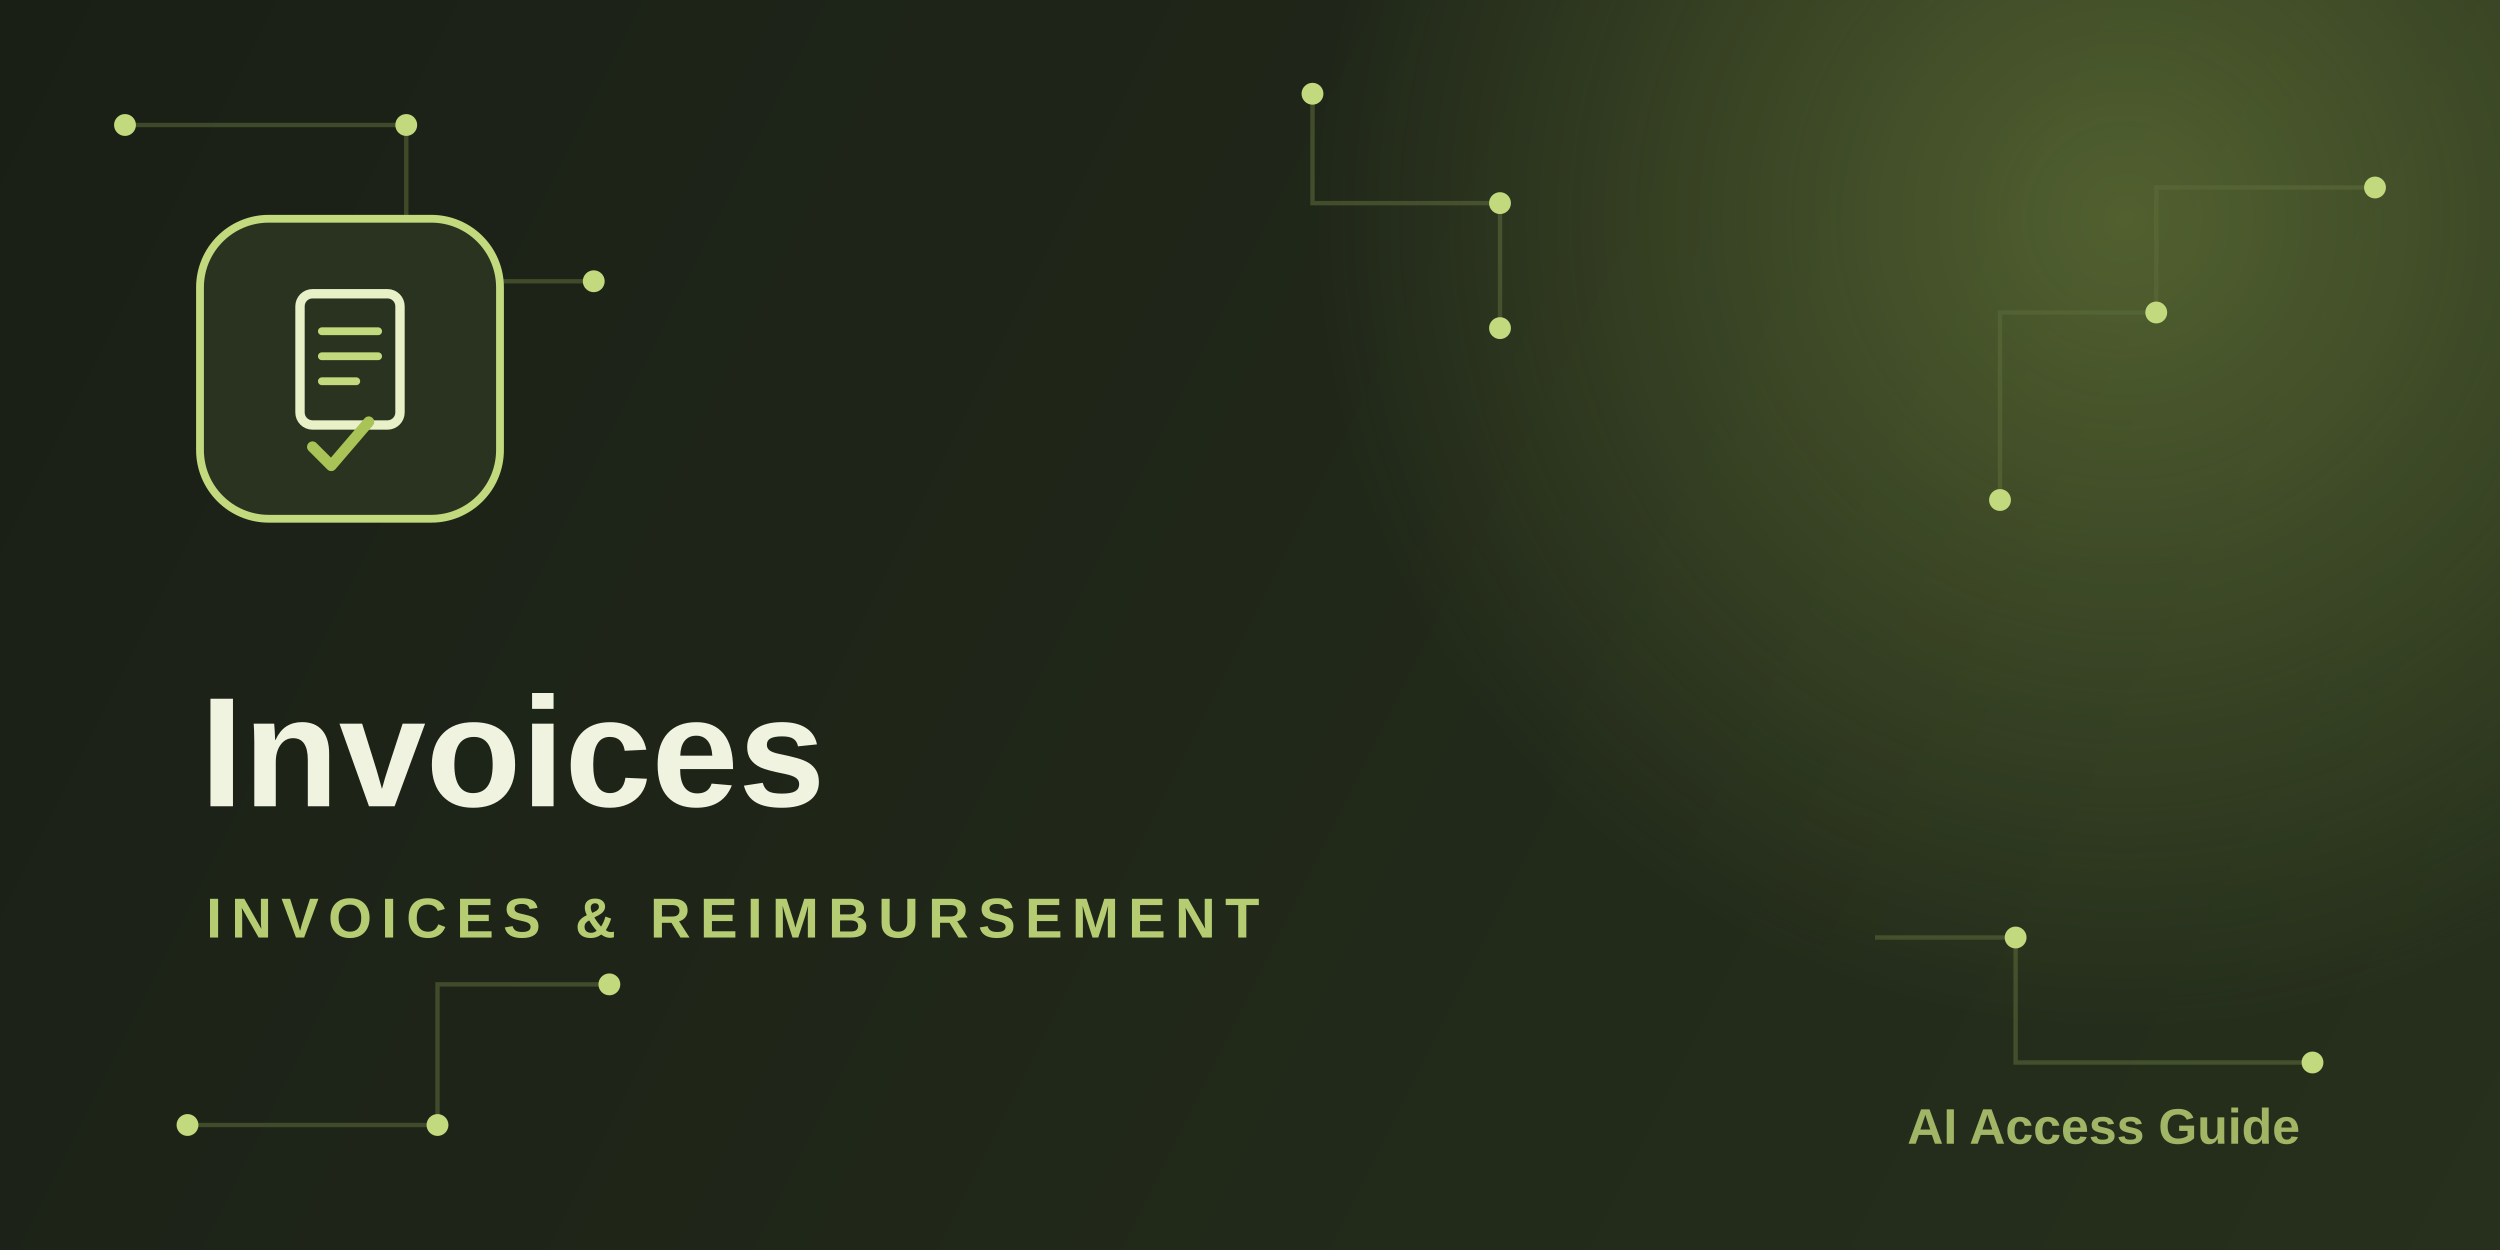
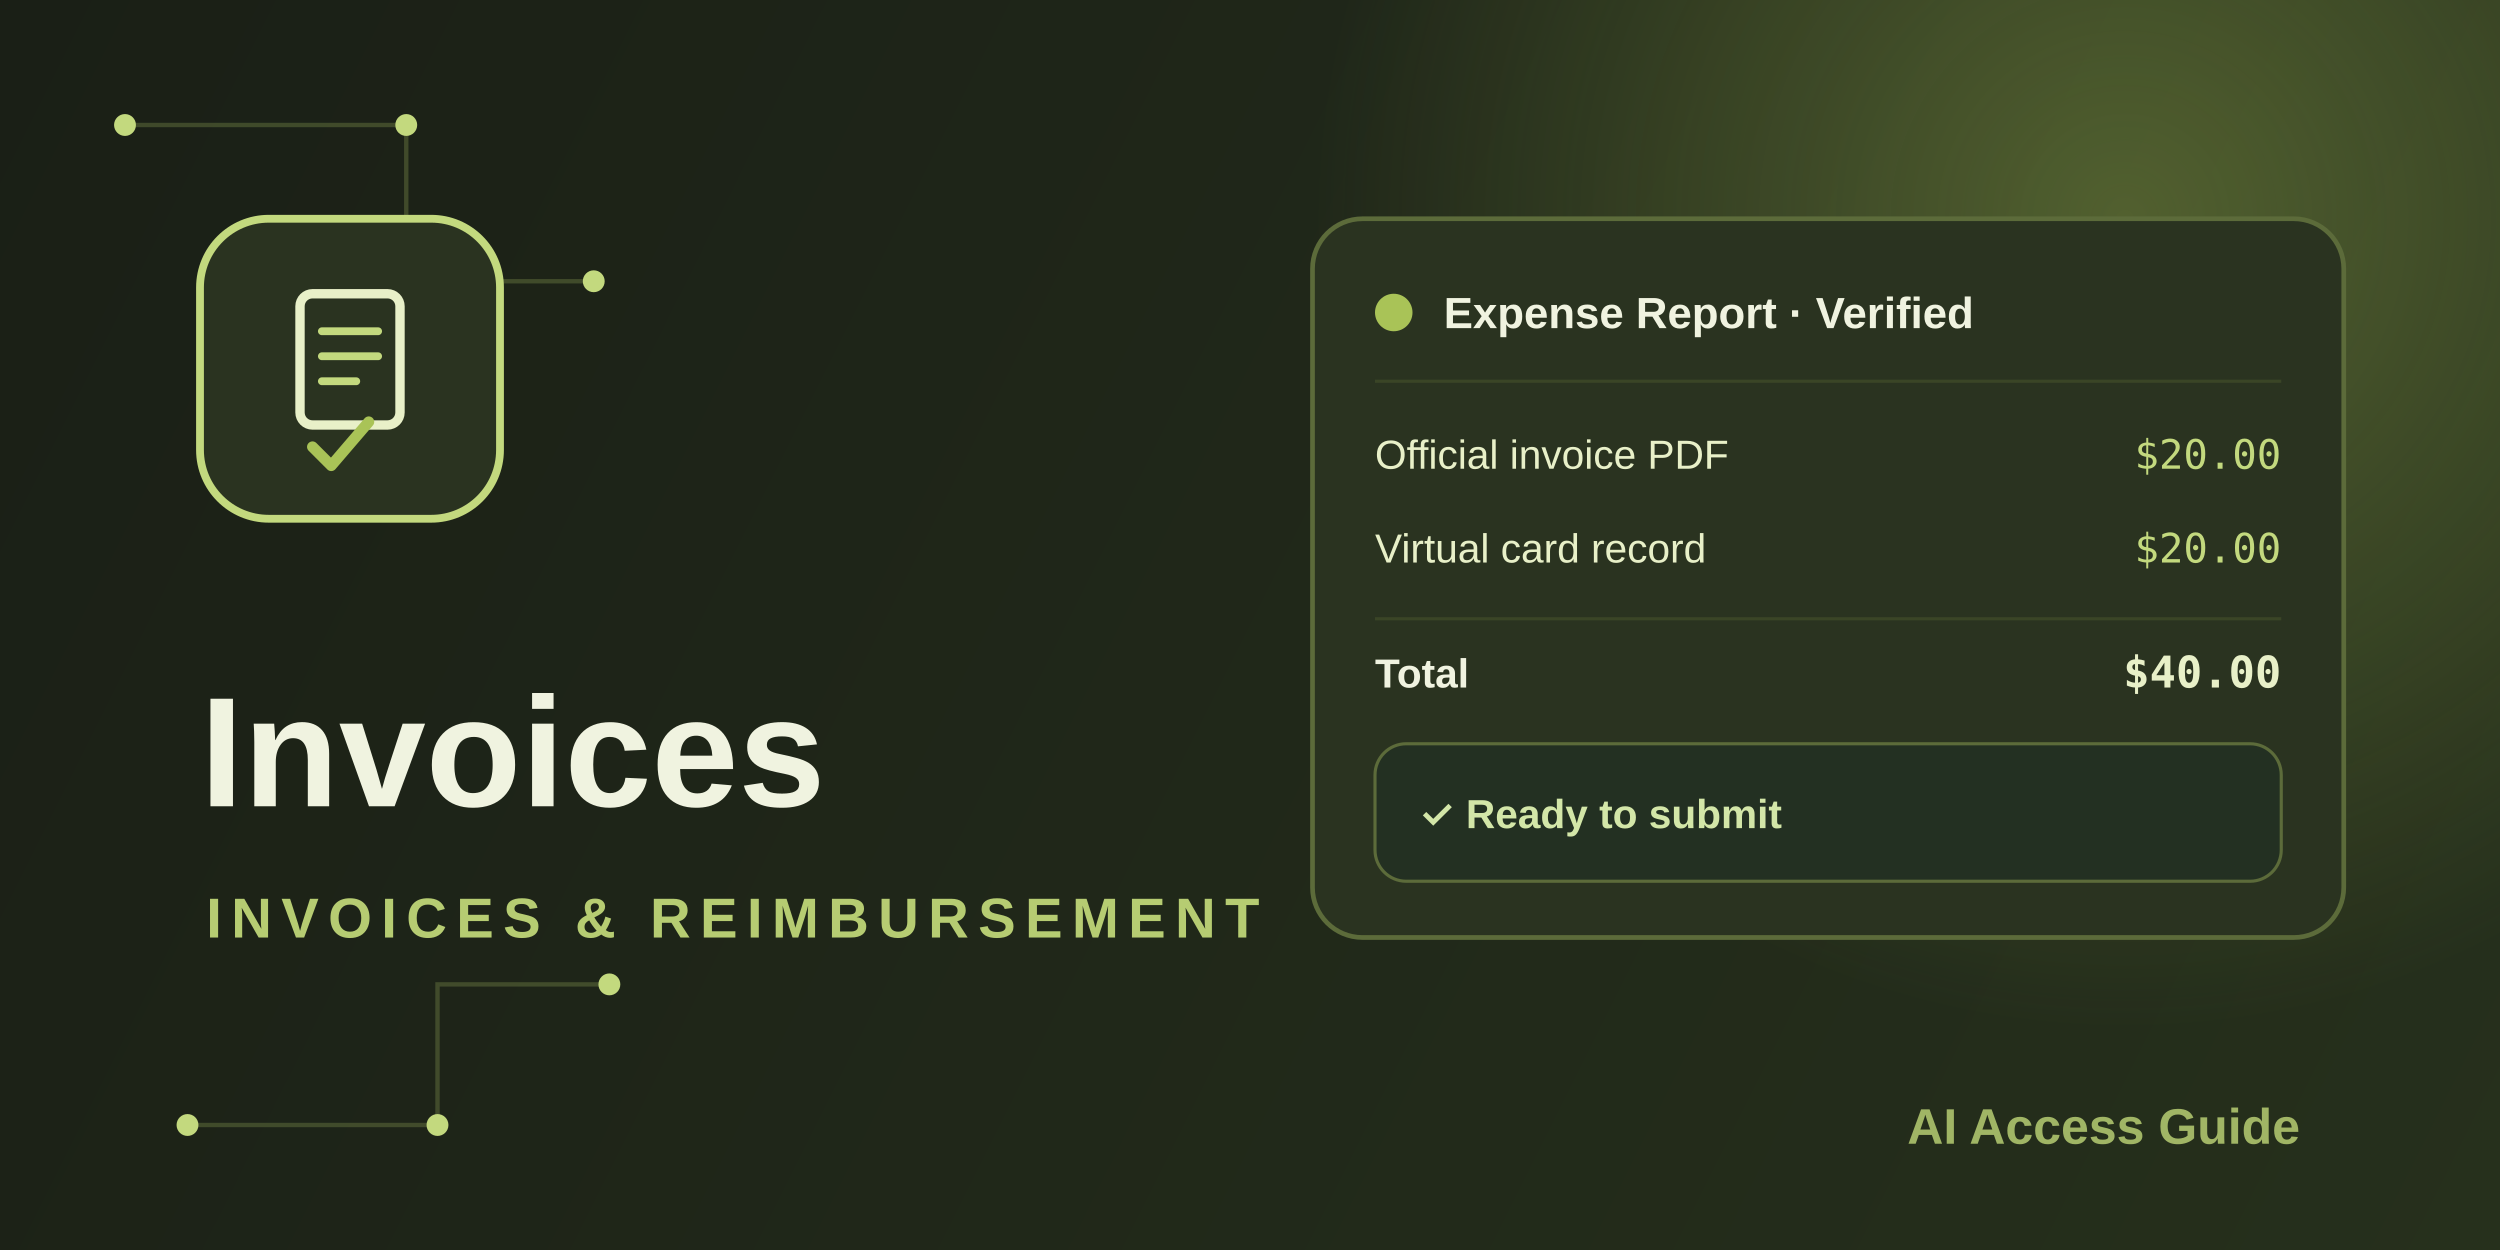
<svg xmlns="http://www.w3.org/2000/svg" viewBox="0 0 800 400" role="img" aria-label="Invoices and expense reports for AI subscriptions cover image">
  <defs>
    <linearGradient id="bgGrad4" x1="0" y1="0" x2="800" y2="400" gradientUnits="userSpaceOnUse">
      <stop offset="0" stop-color="#1a1f16" />
      <stop offset="1" stop-color="#26301c" />
    </linearGradient>
    <radialGradient id="glow4" cx="680" cy="70" r="260" gradientUnits="userSpaceOnUse">
      <stop offset="0" stop-color="#a9c357" stop-opacity="0.35" />
      <stop offset="1" stop-color="#a9c357" stop-opacity="0" />
    </radialGradient>
  </defs>
  <rect width="800" height="400" fill="url(#bgGrad4)" />
  <rect width="800" height="400" fill="url(#glow4)" />
  <g stroke="#5c6b3a" stroke-width="1.4" opacity="0.55" fill="none">
    <path d="M40 40 h90 v50 h60" />
-     <path d="M760 60 h-70 v40 h-50 v60" />
    <path d="M60 360 h80 v-45 h55" />
-     <path d="M740 340 h-95 v-40 h-45" />
-     <path d="M420 30 v35 h60 v40" />
  </g>
  <g fill="#c3d97e">
    <circle cx="40" cy="40" r="3.5" />
    <circle cx="130" cy="40" r="3.5" />
    <circle cx="190" cy="90" r="3.5" />
-     <circle cx="760" cy="60" r="3.5" />
-     <circle cx="690" cy="100" r="3.5" />
-     <circle cx="640" cy="160" r="3.5" />
    <circle cx="60" cy="360" r="3.5" />
    <circle cx="140" cy="360" r="3.5" />
    <circle cx="195" cy="315" r="3.5" />
-     <circle cx="740" cy="340" r="3.5" />
-     <circle cx="645" cy="300" r="3.5" />
-     <circle cx="420" cy="30" r="3.5" />
-     <circle cx="480" cy="65" r="3.5" />
-     <circle cx="480" cy="105" r="3.5" />
  </g>
  <rect x="64" y="70" width="96" height="96" rx="22" fill="#2a3320" stroke="#c3d97e" stroke-width="2.5" />
  <rect x="96" y="94" width="32" height="42" rx="4" fill="none" stroke="#e8f0c8" stroke-width="3" />
  <path d="M103 106 h18 M103 114 h18 M103 122 h11" stroke="#c3d97e" stroke-width="2.5" stroke-linecap="round" />
  <path d="M100 143 l6 6 l12 -14" fill="none" stroke="#a9c357" stroke-width="3.5" stroke-linecap="round" stroke-linejoin="round" />
  <text x="64" y="258" font-family="-apple-system, 'Segoe UI', Arial, sans-serif" font-size="50" font-weight="700" fill="#f0f3e0">Invoices</text>
  <text x="66" y="300" font-family="-apple-system, 'Segoe UI', Arial, sans-serif" font-size="18" font-weight="600" letter-spacing="3" fill="#b6cc72">INVOICES &amp; REIMBURSEMENT</text>
  <text x="736" y="366" text-anchor="end" font-family="-apple-system, 'Segoe UI', Arial, sans-serif" font-size="16" font-weight="700" fill="#b6cc72" opacity="0.85">AI Access Guide</text>
+   <rect x="420" y="70" width="330" height="230" rx="16" fill="#2a3320" stroke="#5c6b3a" stroke-width="1.5" />
+   <circle cx="446" cy="100" r="6" fill="#a9c357" />
+   <text x="462" y="105" font-family="-apple-system, 'Segoe UI', Arial, sans-serif" font-size="14" font-weight="700" fill="#f0f3e0">Expense Report · Verified</text>
+   <line x1="440" y1="122" x2="730" y2="122" stroke="#3a4526" stroke-width="1" />
+   <text x="440" y="150" font-family="-apple-system, 'Segoe UI', Arial, sans-serif" font-size="13" fill="#e8f0c8">Official invoice PDF</text>
+   <text x="730" y="150" text-anchor="end" font-family="'SFMono-Regular', Consolas, monospace" font-size="13" fill="#c3d97e">$20.00</text>
+   <text x="440" y="180" font-family="-apple-system, 'Segoe UI', Arial, sans-serif" font-size="13" fill="#e8f0c8">Virtual card record</text>
+   <text x="730" y="180" text-anchor="end" font-family="'SFMono-Regular', Consolas, monospace" font-size="13" fill="#c3d97e">$20.00</text>
+   <line x1="440" y1="198" x2="730" y2="198" stroke="#3a4526" stroke-width="1" />
+   <text x="440" y="220" font-family="-apple-system, 'Segoe UI', Arial, sans-serif" font-size="13" font-weight="700" fill="#f0f3e0">Total</text>
+   <text x="730" y="220" text-anchor="end" font-family="'SFMono-Regular', Consolas, monospace" font-size="14" font-weight="700" fill="#e8f0c8">$40.00</text>
+   <rect x="440" y="238" width="290" height="44" rx="10" fill="#233022" stroke="#5c6b3a" stroke-width="1" />
+   <text x="454" y="265" font-family="-apple-system, 'Segoe UI', Arial, sans-serif" font-size="13" font-weight="600" fill="#d3e6a8">✓ Ready to submit</text>
</svg>
